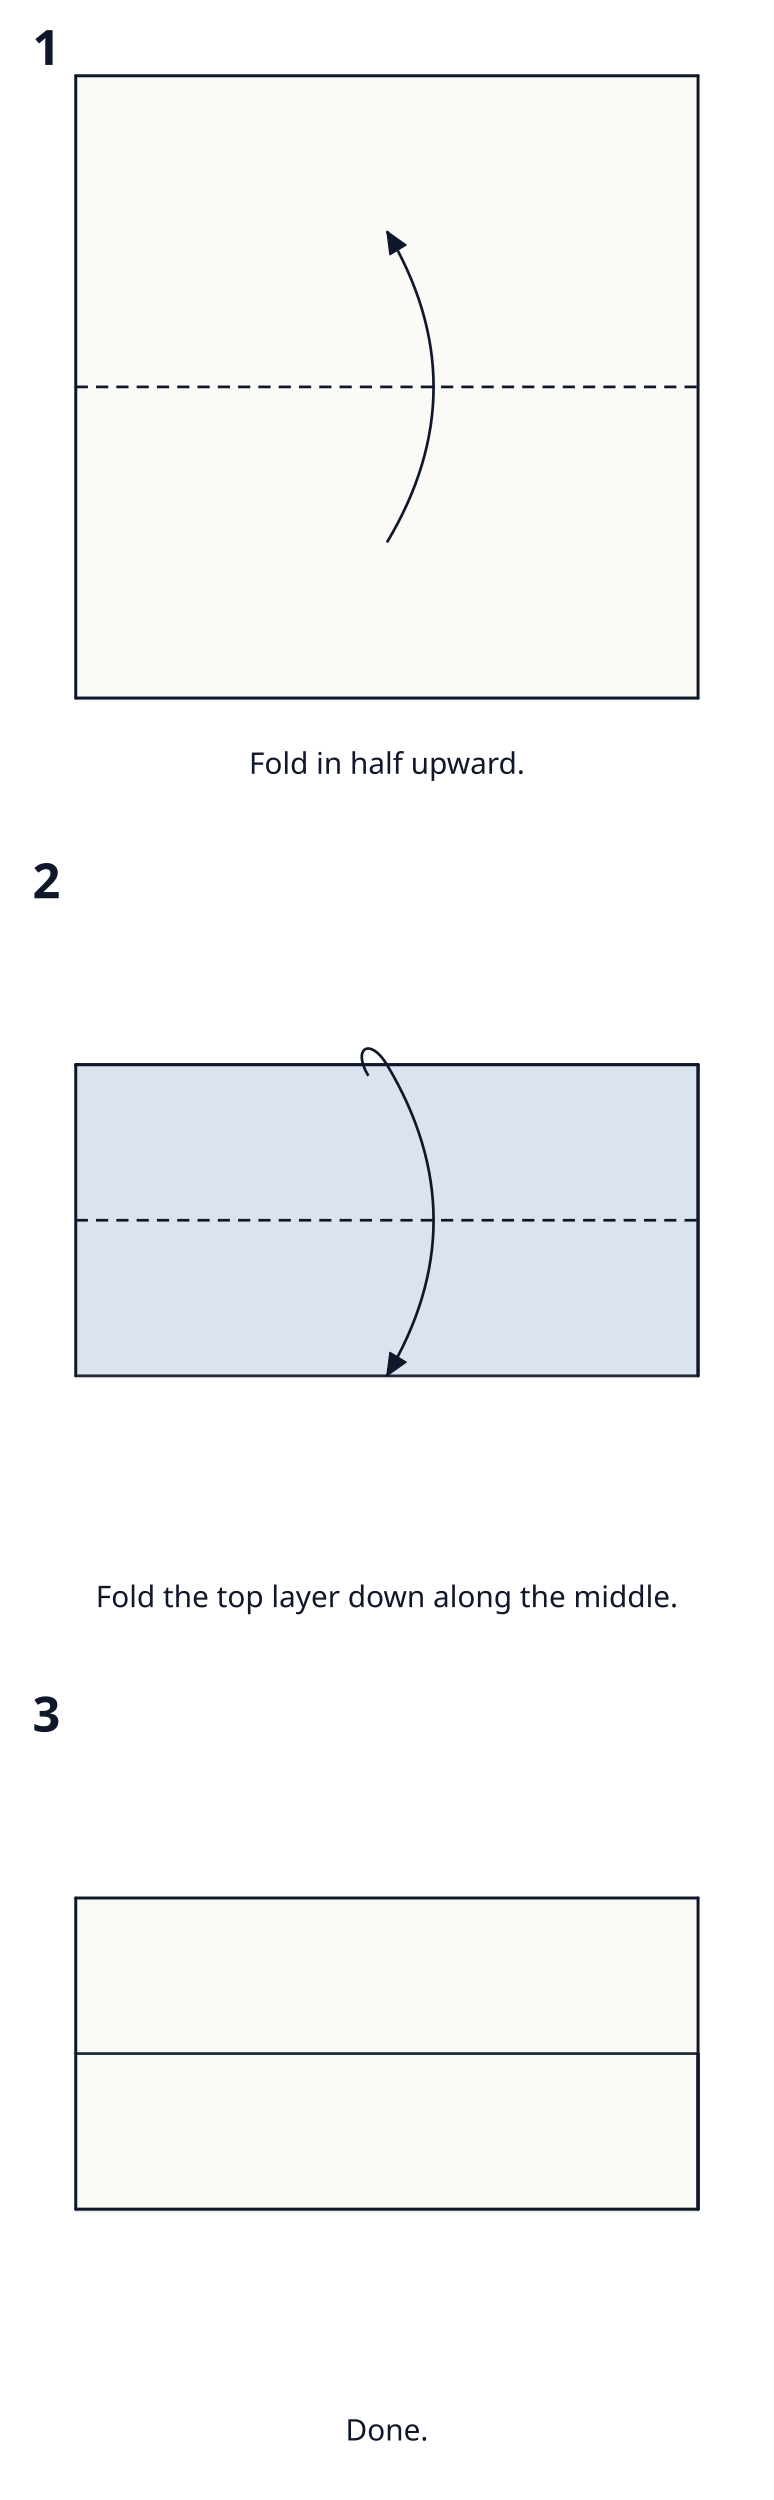
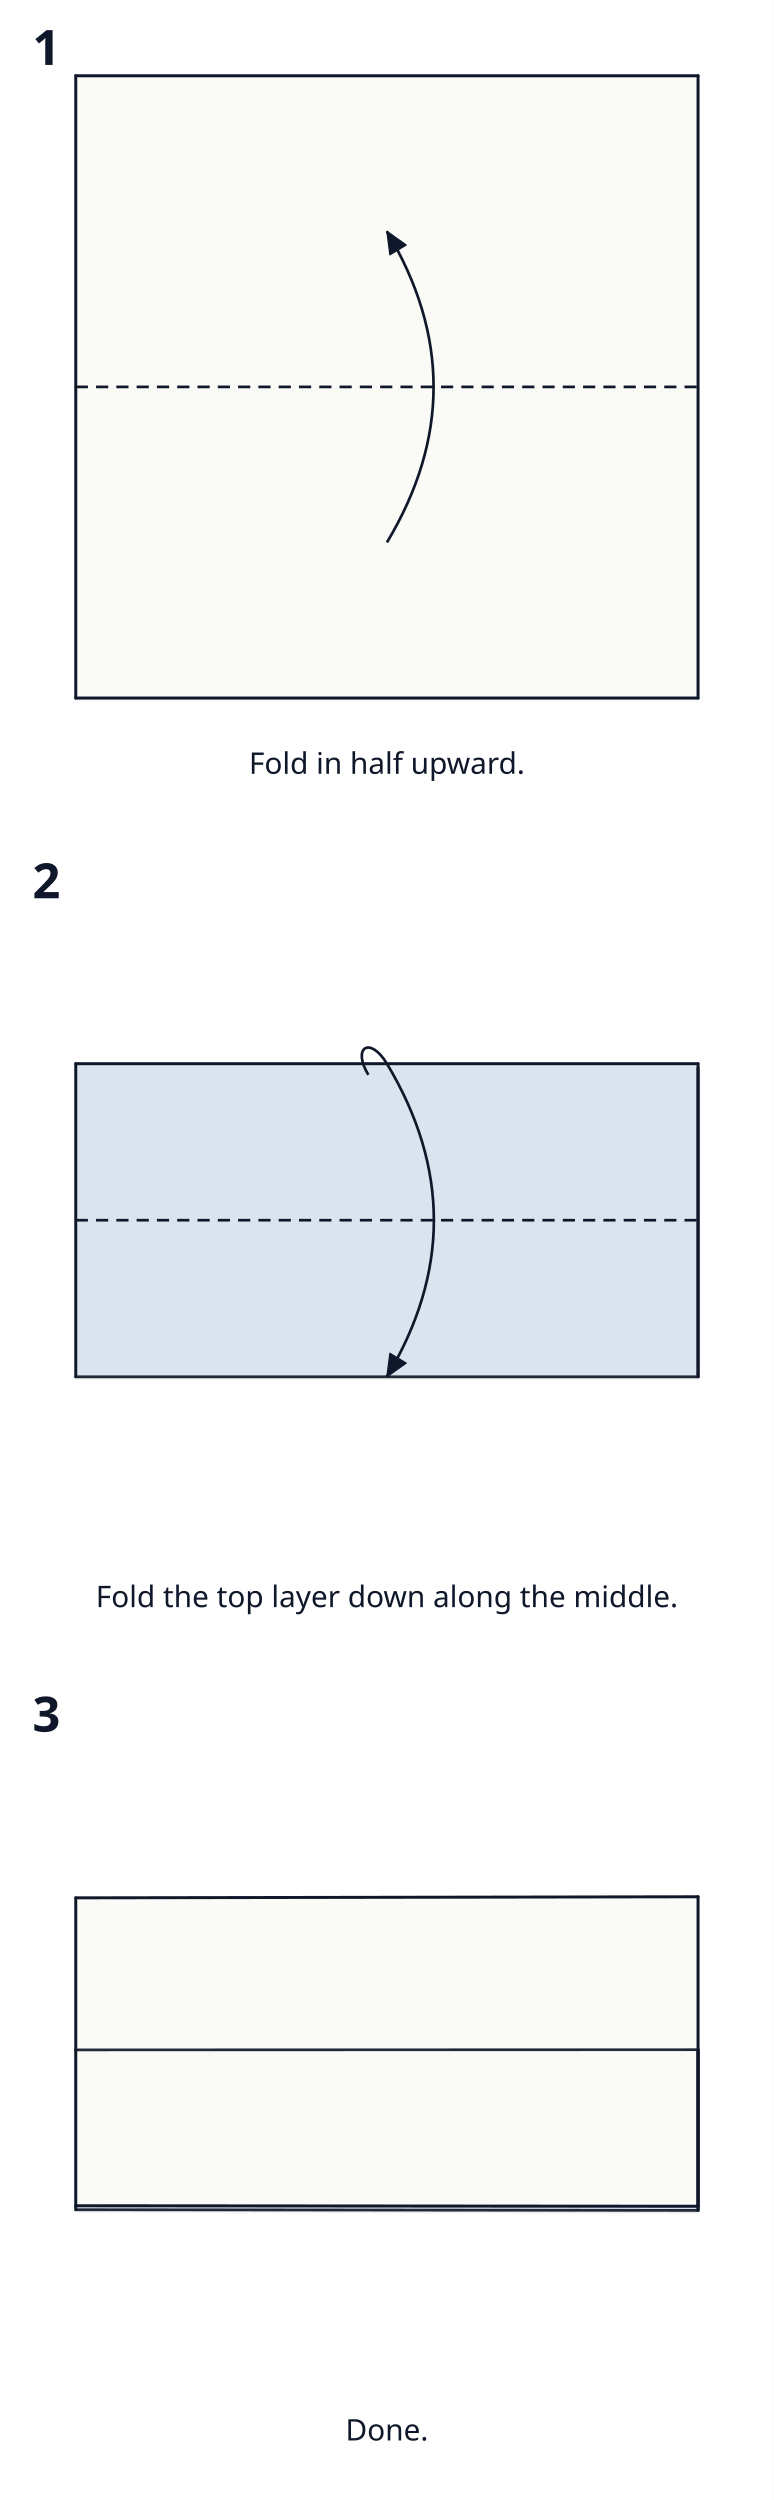
<svg xmlns="http://www.w3.org/2000/svg" width="572" height="1848" viewBox="0 0 572 1848" font-family="ui-sans-serif, system-ui, sans-serif">
  <rect width="572" height="1848" fill="white" />
  <g data-panel="1" transform="translate(0,0)">
    <svg width="572" height="572" viewBox="0 0 572 572" font-family="ui-sans-serif, system-ui, sans-serif" x="0" y="0">
      <defs>
        <filter id="layerShadow" x="-20%" y="-20%" width="140%" height="140%">
          <feDropShadow dx="0" dy="1" stdDeviation="1.1" flood-color="#0f172a" flood-opacity="0.18" />
        </filter>
      </defs>
      <g data-layer="paper">
        <polygon points="56,516 516,516 516,56 56,56" fill="#fafaf7" stroke="none" filter="url(#layerShadow)" data-kind="face" data-face-index="0" />
      </g>
      <g data-layer="creases">
        <line class="crease-B" data-kind="crease" x1="56" y1="516" x2="516" y2="516" stroke="#0f172a" stroke-width="2.2" stroke-linecap="round" />
        <line class="crease-B" data-kind="crease" x1="516" y1="516" x2="516" y2="56" stroke="#0f172a" stroke-width="2.2" stroke-linecap="round" />
        <line class="crease-B" data-kind="crease" x1="516" y1="56" x2="56" y2="56" stroke="#0f172a" stroke-width="2.2" stroke-linecap="round" />
        <line class="crease-B" data-kind="crease" x1="56" y1="56" x2="56" y2="516" stroke="#0f172a" stroke-width="2.2" stroke-linecap="round" />
      </g>
      <g data-layer="annotations">
        <line data-kind="valley-line" data-statement="0" x1="56" y1="286" x2="516" y2="286" stroke="#0f172a" stroke-width="2" stroke-dasharray="9 6" stroke-linecap="butt" />
        <g data-kind="valley-arrow">
          <path d="M286,401 Q355,286 286,171" fill="none" stroke="#0f172a" stroke-width="2" />
          <polygon points="286,171 300.23,181.12 288.23,188.32" fill="#0f172a" stroke="#0f172a" stroke-width="1" stroke-linejoin="round" />
        </g>
      </g>
    </svg>
    <text x="24" y="48" font-size="36" font-weight="700" fill="#0f172a">1</text>
    <text x="286" y="572" text-anchor="middle" font-size="22" fill="#0f172a">Fold in half upward.</text>
  </g>
  <g data-panel="2" transform="translate(0,616)">
    <svg width="572" height="572" viewBox="0 0 572 572" font-family="ui-sans-serif, system-ui, sans-serif" x="0" y="0">
      <defs>
        <filter id="layerShadow" x="-20%" y="-20%" width="140%" height="140%">
          <feDropShadow dx="0" dy="1" stdDeviation="1.1" flood-color="#0f172a" flood-opacity="0.18" />
        </filter>
      </defs>
      <g data-layer="paper">
-         <polygon points="516,401 516,171 56,171 56,401" fill="#fafaf7" stroke="none" filter="url(#layerShadow)" data-kind="face" data-face-index="0" />
-         <polygon points="56,171 516,171 516,401 56,401" fill="#dbe4ee" stroke="none" filter="url(#layerShadow)" data-kind="face" data-face-index="1" />
+         <polygon points="516,401.717 516,173.333 56,173.333 56,401.717" fill="#fafaf7" stroke="none" filter="url(#layerShadow)" data-kind="face" data-face-index="0" />
+         <polygon points="56,170.283 516,170.283 516,401.717 56,401.717" fill="#dbe4ee" stroke="none" filter="url(#layerShadow)" data-kind="face" data-face-index="1" />
      </g>
      <g data-layer="creases">
-         <line class="crease-B" data-kind="crease" x1="516" y1="401" x2="516" y2="171" stroke="#0f172a" stroke-width="2.2" stroke-linecap="round" />
-         <line class="crease-B" data-kind="crease" x1="516" y1="171" x2="56" y2="171" stroke="#0f172a" stroke-width="2.2" stroke-linecap="round" />
-         <line class="crease-V" data-kind="crease" x1="56" y1="401" x2="516" y2="401" stroke="#1f2937" stroke-width="2" stroke-linecap="round" data-crease-id="0" />
-         <line class="crease-B" data-kind="crease" x1="56" y1="171" x2="516" y2="171" stroke="#0f172a" stroke-width="2.2" stroke-linecap="round" />
-         <line class="crease-B" data-kind="crease" x1="516" y1="171" x2="516" y2="401" stroke="#0f172a" stroke-width="2.2" stroke-linecap="round" />
-         <line class="crease-B" data-kind="crease" x1="56" y1="401" x2="56" y2="171" stroke="#0f172a" stroke-width="2.2" stroke-linecap="round" />
+         <line class="crease-B" data-kind="crease" x1="516" y1="401.717" x2="516" y2="173.333" stroke="#0f172a" stroke-width="2.2" stroke-linecap="round" />
+         <line class="crease-V" data-kind="crease" x1="56" y1="401.717" x2="516" y2="401.717" stroke="#1f2937" stroke-width="2" stroke-linecap="round" data-crease-id="0" />
+         <line class="crease-B" data-kind="crease" x1="56" y1="170.283" x2="516" y2="170.283" stroke="#0f172a" stroke-width="2.2" stroke-linecap="round" />
+         <line class="crease-B" data-kind="crease" x1="516" y1="170.283" x2="516" y2="401.717" stroke="#0f172a" stroke-width="2.2" stroke-linecap="round" />
+         <line class="crease-B" data-kind="crease" x1="56" y1="401.717" x2="56" y2="170.283" stroke="#0f172a" stroke-width="2.2" stroke-linecap="round" />
      </g>
      <g data-layer="annotations">
-         <line data-kind="valley-line" data-statement="3" x1="56" y1="286" x2="516" y2="286" stroke="#0f172a" stroke-width="2" stroke-dasharray="9 6" stroke-linecap="butt" />
+         <line data-kind="valley-line" data-statement="3" x1="56" y1="285.97" x2="516" y2="285.97" stroke="#0f172a" stroke-width="2" stroke-dasharray="9 6" stroke-linecap="butt" />
        <g data-kind="valley-arrow">
-           <path d="M286,171 Q355,286 286,401" fill="none" stroke="#0f172a" stroke-width="2" />
-           <polygon points="286,401 288.23,383.68 300.23,390.88" fill="#0f172a" stroke="#0f172a" stroke-width="1" stroke-linejoin="round" />
-           <path data-kind="hook" d="M286,171 C273.65,150.42 259.93,158.65 272.28,179.23" fill="none" stroke="#0f172a" stroke-width="2" />
+           <path d="M286,170.28 Q355.43,286 286,401.72" fill="none" stroke="#0f172a" stroke-width="2" />
+           <polygon points="286,401.72 288.23,384.4 300.23,391.6" fill="#0f172a" stroke="#0f172a" stroke-width="1" stroke-linejoin="round" />
+           <path data-kind="hook" d="M286,170.28 C273.65,149.7 259.93,157.94 272.28,178.52" fill="none" stroke="#0f172a" stroke-width="2" />
        </g>
      </g>
    </svg>
    <text x="24" y="48" font-size="36" font-weight="700" fill="#0f172a">2</text>
    <text x="286" y="572" text-anchor="middle" font-size="22" fill="#0f172a">Fold the top layer down along the middle.</text>
  </g>
  <g data-panel="3" transform="translate(0,1232)">
    <svg width="572" height="572" viewBox="0 0 572 572" font-family="ui-sans-serif, system-ui, sans-serif" x="0" y="0">
      <defs>
        <filter id="layerShadow" x="-20%" y="-20%" width="140%" height="140%">
          <feDropShadow dx="0" dy="1" stdDeviation="1.1" flood-color="#0f172a" flood-opacity="0.18" />
        </filter>
      </defs>
      <g data-layer="paper">
-         <polygon points="516,401 516,171 56,171 56,401" fill="#fafaf7" stroke="none" filter="url(#layerShadow)" data-kind="face" data-face-index="0" />
-         <polygon points="516,286 516,401 56,401 56,286" fill="#dbe4ee" stroke="none" filter="url(#layerShadow)" data-kind="face" data-face-index="1" />
-         <polygon points="56,401 516,401 516,286 56,286" fill="#fafaf7" stroke="none" filter="url(#layerShadow)" data-kind="face" data-face-index="2" />
+         <polygon points="516,401.914 516,170.086 56,170.892 56,401.398" fill="#fafaf7" stroke="none" filter="url(#layerShadow)" data-kind="face" data-face-index="0" />
+         <polygon points="516,283.15 516,401.914 56,401.398 56,283.279" fill="#dbe4ee" stroke="none" filter="url(#layerShadow)" data-kind="face" data-face-index="1" />
+         <polygon points="56,398.472 516,398.864 516,283.15 56,283.279" fill="#fafaf7" stroke="none" filter="url(#layerShadow)" data-kind="face" data-face-index="2" />
      </g>
      <g data-layer="creases">
-         <line class="crease-B" data-kind="crease" x1="516" y1="401" x2="516" y2="171" stroke="#0f172a" stroke-width="2.2" stroke-linecap="round" />
-         <line class="crease-B" data-kind="crease" x1="516" y1="171" x2="56" y2="171" stroke="#0f172a" stroke-width="2.2" stroke-linecap="round" />
-         <line class="crease-B" data-kind="crease" x1="56" y1="171" x2="56" y2="286" stroke="#0f172a" stroke-width="2.2" stroke-linecap="round" />
-         <line class="crease-B" data-kind="crease" x1="516" y1="286" x2="516" y2="401" stroke="#0f172a" stroke-width="2.2" stroke-linecap="round" />
-         <line class="crease-M" data-kind="crease" x1="56" y1="286" x2="516" y2="286" stroke="#1f2937" stroke-width="2" stroke-linecap="round" data-crease-id="1" />
-         <line class="crease-B" data-kind="crease" x1="56" y1="401" x2="516" y2="401" stroke="#0f172a" stroke-width="2.2" stroke-linecap="round" />
-         <line class="crease-B" data-kind="crease" x1="516" y1="401" x2="516" y2="286" stroke="#0f172a" stroke-width="2.2" stroke-linecap="round" />
-         <line class="crease-B" data-kind="crease" x1="56" y1="286" x2="56" y2="401" stroke="#0f172a" stroke-width="2.2" stroke-linecap="round" />
+         <line class="crease-B" data-kind="crease" x1="516" y1="401.914" x2="516" y2="170.086" stroke="#0f172a" stroke-width="2.2" stroke-linecap="round" />
+         <line class="crease-B" data-kind="crease" x1="516" y1="170.086" x2="56" y2="170.892" stroke="#0f172a" stroke-width="2.2" stroke-linecap="round" />
+         <line class="crease-B" data-kind="crease" x1="56" y1="170.892" x2="56" y2="283.279" stroke="#0f172a" stroke-width="2.2" stroke-linecap="round" />
+         <line class="crease-V" data-kind="crease" x1="56" y1="401.398" x2="516" y2="401.914" stroke="#1f2937" stroke-width="2" stroke-linecap="round" data-crease-id="0" />
+         <line class="crease-B" data-kind="crease" x1="516" y1="283.15" x2="516" y2="401.914" stroke="#0f172a" stroke-width="2.2" stroke-linecap="round" />
+         <line class="crease-B" data-kind="crease" x1="56" y1="401.398" x2="56" y2="398.472" stroke="#0f172a" stroke-width="2.2" stroke-linecap="round" />
+         <line class="crease-M" data-kind="crease" x1="56" y1="283.279" x2="516" y2="283.15" stroke="#1f2937" stroke-width="2" stroke-linecap="round" data-crease-id="1" />
+         <line class="crease-B" data-kind="crease" x1="56" y1="398.472" x2="516" y2="398.864" stroke="#0f172a" stroke-width="2.2" stroke-linecap="round" />
+         <line class="crease-B" data-kind="crease" x1="516" y1="398.864" x2="516" y2="283.15" stroke="#0f172a" stroke-width="2.2" stroke-linecap="round" />
+         <line class="crease-B" data-kind="crease" x1="56" y1="283.279" x2="56" y2="398.472" stroke="#0f172a" stroke-width="2.2" stroke-linecap="round" />
      </g>
      <g data-layer="annotations" />
    </svg>
    <text x="24" y="48" font-size="36" font-weight="700" fill="#0f172a">3</text>
    <text x="286" y="572" text-anchor="middle" font-size="22" fill="#0f172a">Done.</text>
  </g>
</svg>
